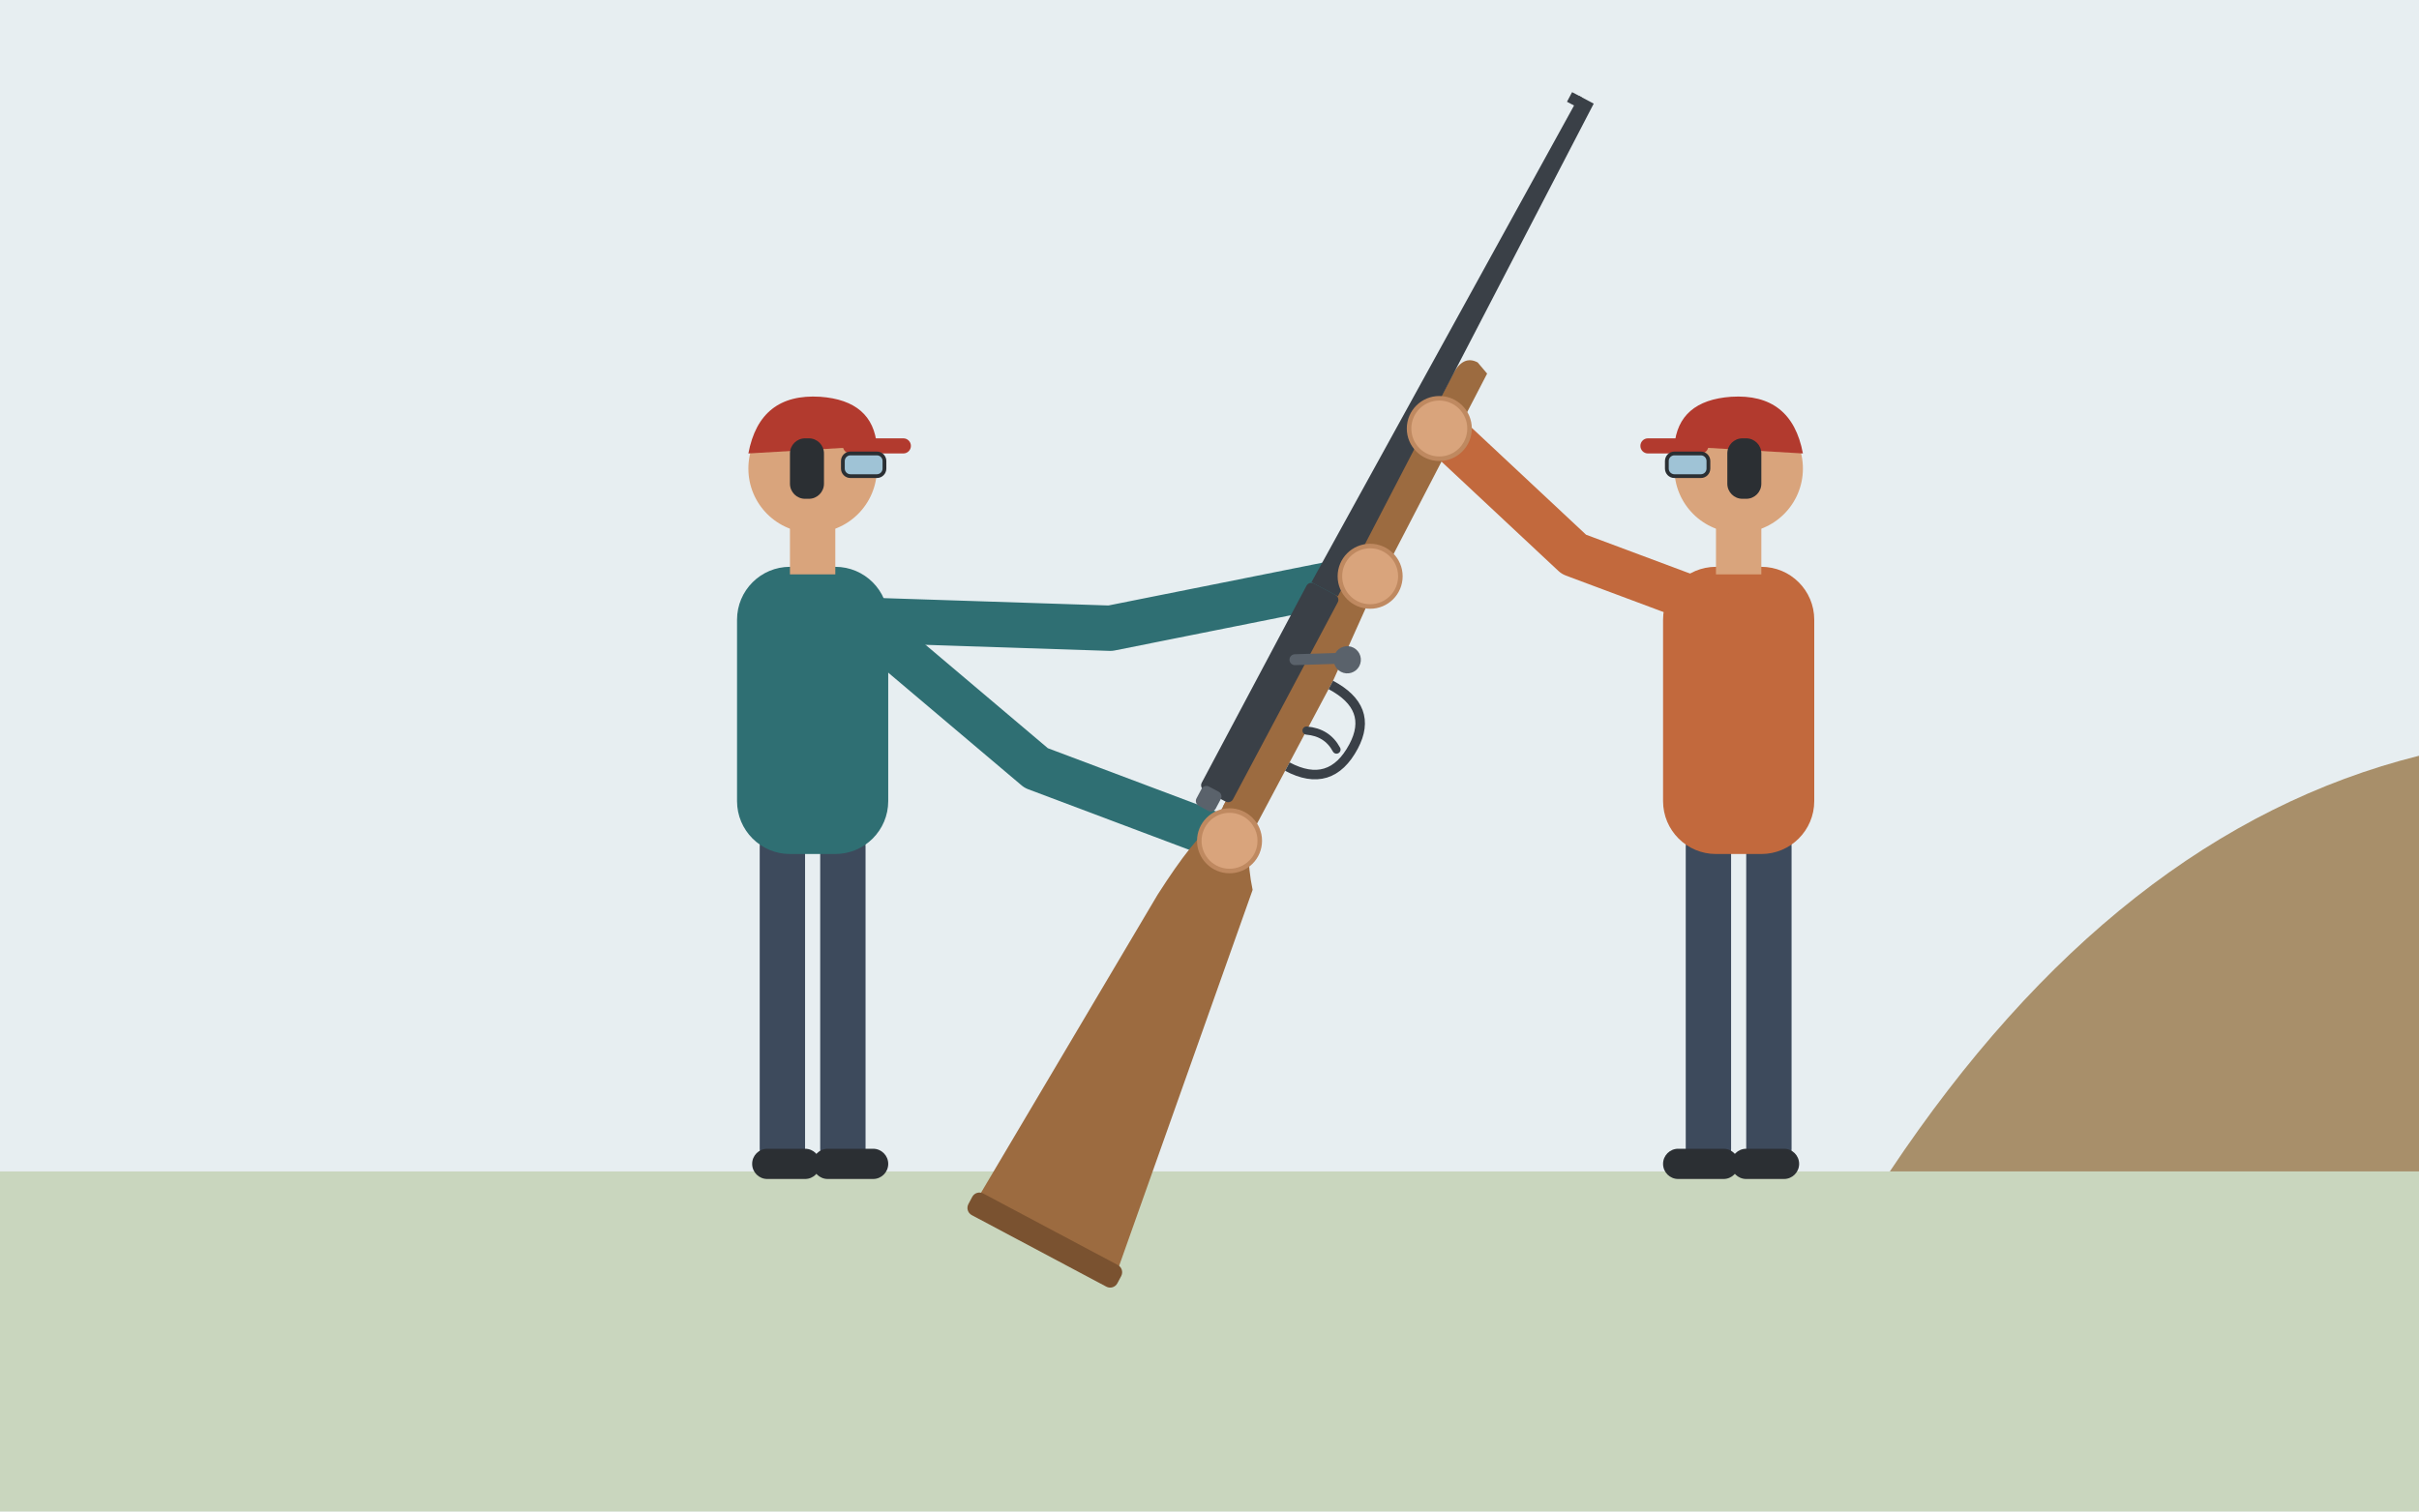
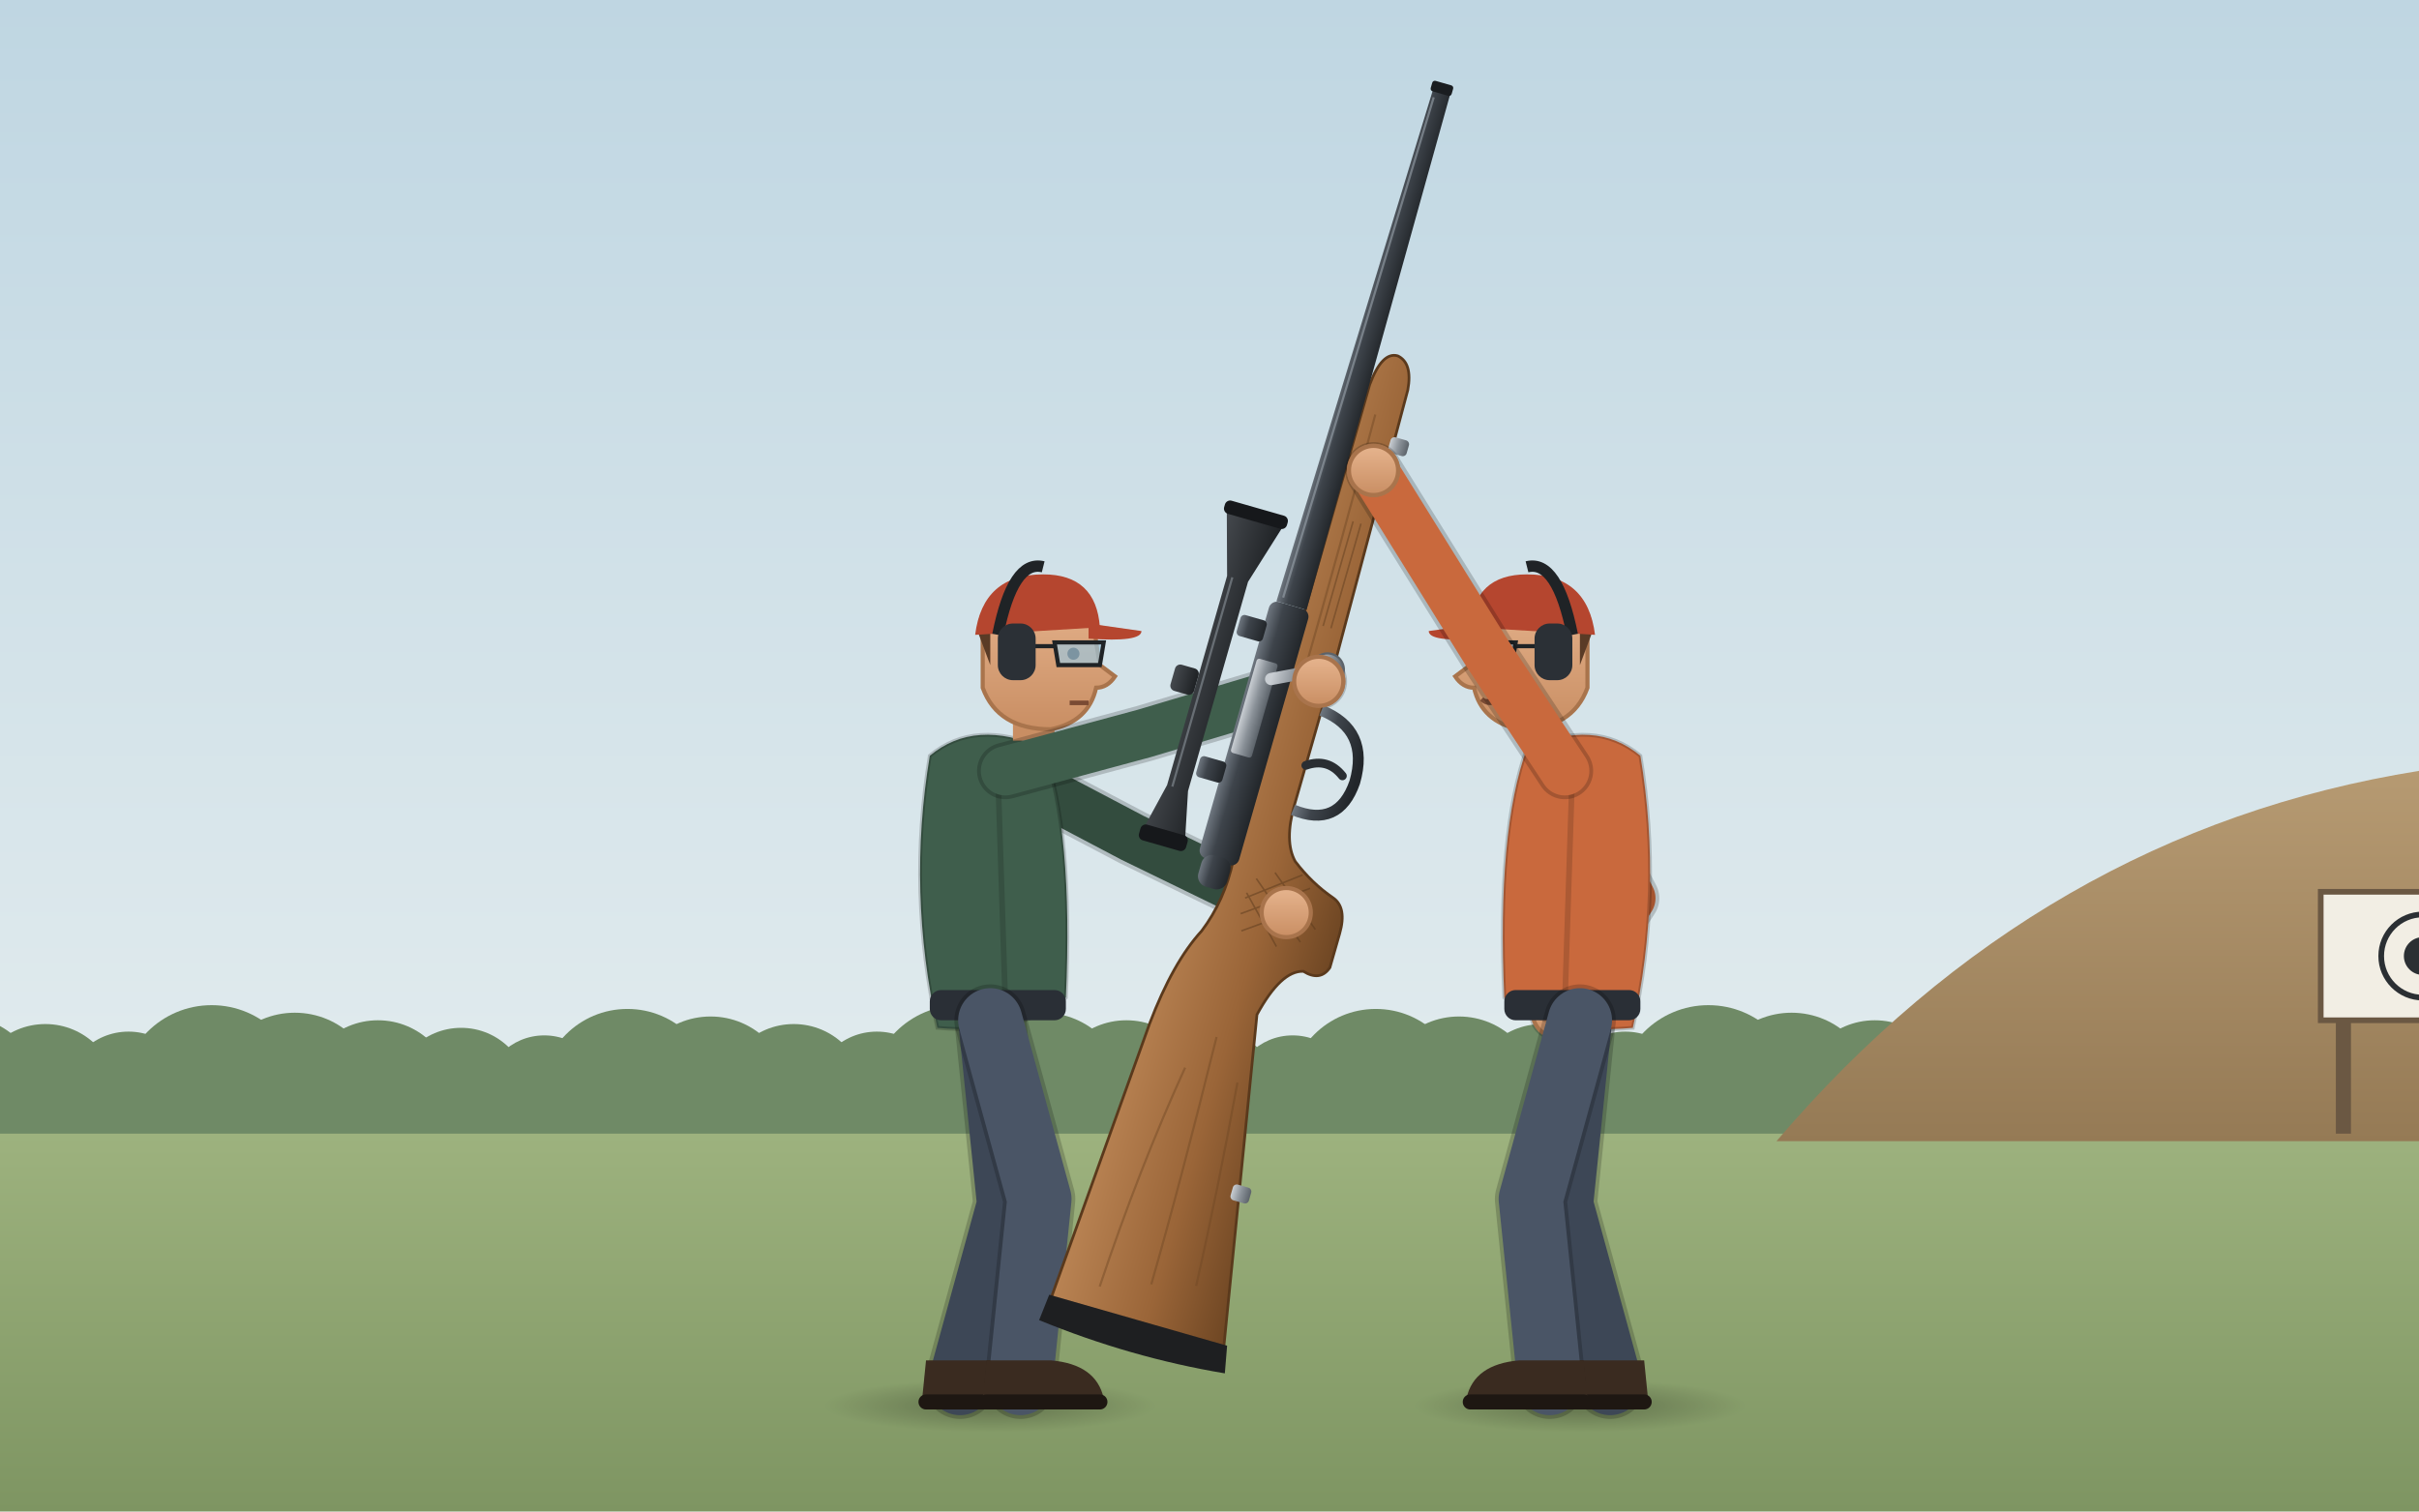
<svg xmlns="http://www.w3.org/2000/svg" viewBox="0 0 640 400" role="img" aria-label="Illustration: one shooter hands a rifle to another">
-   <rect width="640" height="400" fill="#E7EEF1" />
-   <rect x="0" y="310" width="640" height="90" fill="#C9D6BE" />
-   <path d="M500,310 Q560,220 640,200 L640,310Z" fill="#A88F6A" />
-   <g transform="translate(215 310) rotate(0) scale(1 1)">
-     <g transform="scale(1 1)">
-       <rect x="-14" y="-92" width="12" height="92" rx="6" fill="#3D4A5C" />
-       <rect x="2" y="-92" width="12" height="92" rx="6" fill="#3D4A5C" />
-       <rect x="-16" y="-6" width="18" height="8" rx="4" fill="#2B2F33" />
-       <rect x="0" y="-6" width="20" height="8" rx="4" fill="#2B2F33" />
-       <rect x="-20" y="-160" width="40" height="76" rx="14" fill="#2F6F73" />
-       <rect x="-6" y="-172" width="12" height="14" fill="#D9A47C" />
-       <circle cx="0" cy="-186" r="17" fill="#D9A47C" />
-       <path d="M-17,-190 Q-14,-206 2,-205 Q16,-204 17,-192 Z" fill="#B23A2E" />
-       <rect x="8" y="-194" width="18" height="4" rx="2" fill="#B23A2E" />
-       <rect x="-6" y="-194" width="9" height="16" rx="4" fill="#2B2F33" />
-       <rect x="8" y="-190" width="11" height="6" rx="2" fill="#9FC3D6" stroke="#2B2F33" stroke-width="1" />
-       <path d="M8,-150 L59.15,-106.75 L110.3,-87.5" stroke="#2F6F73" stroke-width="12" stroke-linecap="round" stroke-linejoin="round" fill="none" />
-       <path d="M10,-146 L78.75,-143.75 L147.5,-157.5" stroke="#2F6F73" stroke-width="12" stroke-linecap="round" stroke-linejoin="round" fill="none" />
-     </g>
+   <defs>
+     <linearGradient id="sky" x1="0" y1="0" x2="0" y2="1">
+       <stop offset="0" stop-color="#BFD6E2" />
+       <stop offset="1" stop-color="#EEF3F2" />
+     </linearGradient>
+     <linearGradient id="grass" x1="0" y1="0" x2="0" y2="1">
+       <stop offset="0" stop-color="#9DB27E" />
+       <stop offset="1" stop-color="#7E9562" />
+     </linearGradient>
+     <linearGradient id="bermG" x1="0" y1="0" x2="0" y2="1">
+       <stop offset="0" stop-color="#B69A72" />
+       <stop offset="1" stop-color="#957A55" />
+     </linearGradient>
+     <linearGradient id="wood" x1="0" y1="0" x2="0" y2="1">
+       <stop offset="0" stop-color="#B98353" />
+       <stop offset=".55" stop-color="#9A6538" />
+       <stop offset="1" stop-color="#6E4623" />
+     </linearGradient>
+     <linearGradient id="metal" x1="0" y1="0" x2="0" y2="1">
+       <stop offset="0" stop-color="#6E767F" />
+       <stop offset=".35" stop-color="#3E444B" />
+       <stop offset="1" stop-color="#22262A" />
+     </linearGradient>
+     <linearGradient id="steel" x1="0" y1="0" x2="0" y2="1">
+       <stop offset="0" stop-color="#C9CED3" />
+       <stop offset=".5" stop-color="#8A9198" />
+       <stop offset="1" stop-color="#5C636A" />
+     </linearGradient>
+     <linearGradient id="polymer" x1="0" y1="0" x2="0" y2="1">
+       <stop offset="0" stop-color="#45494E" />
+       <stop offset="1" stop-color="#1E2124" />
+     </linearGradient>
+     <linearGradient id="skin" x1="0" y1="0" x2="0" y2="1">
+       <stop offset="0" stop-color="#E6B48E" />
+       <stop offset="1" stop-color="#C98E63" />
+     </linearGradient>
+     <linearGradient id="brass" x1="0" y1="0" x2="0" y2="1">
+       <stop offset="0" stop-color="#F0D27A" />
+       <stop offset=".5" stop-color="#C9A13E" />
+       <stop offset="1" stop-color="#8E6F22" />
+     </linearGradient>
+     <linearGradient id="copper" x1="0" y1="0" x2="0" y2="1">
+       <stop offset="0" stop-color="#E3A07A" />
+       <stop offset="1" stop-color="#A55A33" />
+     </linearGradient>
+     <linearGradient id="bench" x1="0" y1="0" x2="0" y2="1">
+       <stop offset="0" stop-color="#A88A64" />
+       <stop offset="1" stop-color="#7C6244" />
+     </linearGradient>
+     <linearGradient id="wall" x1="0" y1="0" x2="0" y2="1">
+       <stop offset="0" stop-color="#EFE7DA" />
+       <stop offset="1" stop-color="#E0D5C4" />
+     </linearGradient>
+     <radialGradient id="shadow">
+       <stop offset="0" stop-color="#000" stop-opacity=".28" />
+       <stop offset="1" stop-color="#000" stop-opacity="0" />
+     </radialGradient>
+   </defs>
+   <rect width="640" height="400" fill="url(#sky)" />
+   <circle cx="-10" cy="290" r="21" fill="#6F8A66" />
+   <circle cx="12" cy="290" r="19" fill="#6F8A66" />
+   <circle cx="34" cy="290" r="17" fill="#6F8A66" />
+   <circle cx="56" cy="290" r="24" fill="#6F8A66" />
+   <circle cx="78" cy="290" r="22" fill="#6F8A66" />
+   <circle cx="100" cy="290" r="20" fill="#6F8A66" />
+   <circle cx="122" cy="290" r="18" fill="#6F8A66" />
+   <circle cx="144" cy="290" r="16" fill="#6F8A66" />
+   <circle cx="166" cy="290" r="23" fill="#6F8A66" />
+   <circle cx="188" cy="290" r="21" fill="#6F8A66" />
+   <circle cx="210" cy="290" r="19" fill="#6F8A66" />
+   <circle cx="232" cy="290" r="17" fill="#6F8A66" />
+   <circle cx="254" cy="290" r="24" fill="#6F8A66" />
+   <circle cx="276" cy="290" r="22" fill="#6F8A66" />
+   <circle cx="298" cy="290" r="20" fill="#6F8A66" />
+   <circle cx="320" cy="290" r="18" fill="#6F8A66" />
+   <circle cx="342" cy="290" r="16" fill="#6F8A66" />
+   <circle cx="364" cy="290" r="23" fill="#6F8A66" />
+   <circle cx="386" cy="290" r="21" fill="#6F8A66" />
+   <circle cx="408" cy="290" r="19" fill="#6F8A66" />
+   <circle cx="430" cy="290" r="17" fill="#6F8A66" />
+   <circle cx="452" cy="290" r="24" fill="#6F8A66" />
+   <circle cx="474" cy="290" r="22" fill="#6F8A66" />
+   <circle cx="496" cy="290" r="20" fill="#6F8A66" />
+   <circle cx="518" cy="290" r="18" fill="#6F8A66" />
+   <circle cx="540" cy="290" r="16" fill="#6F8A66" />
+   <circle cx="562" cy="290" r="23" fill="#6F8A66" />
+   <circle cx="584" cy="290" r="21" fill="#6F8A66" />
+   <circle cx="606" cy="290" r="19" fill="#6F8A66" />
+   <circle cx="628" cy="290" r="17" fill="#6F8A66" />
+   <circle cx="650" cy="290" r="24" fill="#6F8A66" />
+   <rect x="0" y="292" width="640" height="12" fill="#6F8A66" />
+   <rect x="0" y="300" width="640" height="100" fill="url(#grass)" />
+   <path d="M470,302 Q540,220 640,204 L640,302 Z" fill="url(#bermG)" />
+   <rect x="618" y="266" width="4" height="34" fill="#6B5843" />
+   <rect x="660" y="266" width="4" height="34" fill="#6B5843" />
+   <rect x="614" y="236" width="54" height="34" fill="#F2EEE4" stroke="#6B5843" stroke-width="1.5" />
+   <circle cx="641" cy="253" r="11" fill="none" stroke="#2B2F33" stroke-width="1.5" />
+   <circle cx="641" cy="253" r="5" fill="#2B2F33" />
+   <ellipse cx="262" cy="372" rx="44" ry="7" fill="url(#shadow)" />
+   <ellipse cx="418" cy="372" rx="44" ry="7" fill="url(#shadow)" />
+   <g transform="translate(262 372) rotate(0) scale(1 1)">
+     <path d="M0.0,-102.0 L5.0,-53.3 L-8.0,-6.0" fill="none" stroke="#00000030" stroke-width="19" stroke-linecap="round" stroke-linejoin="round" />
+     <path d="M0.0,-102.0 L5.0,-53.3 L-8.0,-6.0" fill="none" stroke="#3D4756" stroke-width="17" stroke-linecap="round" stroke-linejoin="round" />
+     <g transform="translate(-8 -6) rotate(0) scale(1 1)">
+       <path d="M-9,-6 L8,-6 Q20,-5 22,4 L-10,4 Z" fill="#3A2B20" />
+       <rect x="-11" y="3" width="34" height="4" rx="2" fill="#1E1712" />
+     </g>
+     <path d="M4.0,-168.0 L37.6,-150.3 L78.3,-130.5" fill="none" stroke="#00000030" stroke-width="15" stroke-linecap="round" stroke-linejoin="round" />
+     <path d="M4.0,-168.0 L37.6,-150.3 L78.3,-130.5" fill="none" stroke="#334C3E" stroke-width="13" stroke-linecap="round" stroke-linejoin="round" />
+     <circle cx="78.3" cy="-130.5" r="6.5" fill="url(#skin)" stroke="#A9744C" stroke-width="1.1" />
+     <g transform="translate(0 -102) rotate(0) scale(1 1)">
+       <path d="M-16,-70 Q-4,-80 14,-72 Q22,-50 20,-6 Q8,4 -14,2 Q-22,-34 -16,-70 Z" fill="#3F5E4C" stroke="#00000030" stroke-width="1" />
+       <path d="M2,-66 L4,-4" stroke="#00000025" stroke-width="1.5" />
+       <rect x="-16" y="-8" width="36" height="8" rx="3" fill="#2A2F36" />
+     </g>
+     <path d="M0.0,-102.0 L13.0,-54.7 L8.0,-6.0" fill="none" stroke="#00000030" stroke-width="19" stroke-linecap="round" stroke-linejoin="round" />
+     <path d="M0.0,-102.0 L13.0,-54.7 L8.0,-6.0" fill="none" stroke="#4A5566" stroke-width="17" stroke-linecap="round" stroke-linejoin="round" />
+     <g transform="translate(8 -6) rotate(0) scale(1 1)">
+       <path d="M-9,-6 L8,-6 Q20,-5 22,4 L-10,4 Z" fill="#3A2B20" />
+       <rect x="-11" y="3" width="34" height="4" rx="2" fill="#1E1712" />
+     </g>
+     <g transform="translate(12.0 -198.0) rotate(0.0) scale(1 1)">
+       <rect x="-6" y="10" width="11" height="12" fill="#C98E63" />
+       <path d="M-14,-4 Q-15,-18 0,-19 Q15,-19 16,-4 L17,2 L21,5 Q19,8 16,8 Q14,17 4,19 Q-10,19 -14,8 Z" fill="url(#skin)" stroke="#A9744C" stroke-width="1.1" />
+       <path d="M-15,-6 Q-16,-12 -12,-14 L-12,2 Z" fill="#5A3B26" />
+       <path d="M-16,-6 Q-14,-22 2,-22 Q16,-22 17,-8 Z" fill="#B5462F" />
+       <path d="M14,-9 L28,-7 Q28,-4 14,-5 Z" fill="#B5462F" />
+       <circle cx="10" cy="-1" r="1.6" fill="#2A1E16" />
+       <path d="M9,12 Q12,12 14,12" fill="none" stroke="#7A4B33" stroke-width="1.2" />
+       <path d="M5,-4 L18,-4 L17,2 L6,2 Z" fill="#9FC7DC" fill-opacity=".7" stroke="#1F2326" stroke-width="1.1" />
+       <line x1="-4" y1="-3" x2="5" y2="-3" stroke="#1F2326" stroke-width="1.1" />
+       <path d="M-10,-6 Q-6,-26 2,-24" fill="none" stroke="#1F2326" stroke-width="3" />
+       <rect x="-10" y="-9" width="10" height="15" rx="4" fill="#2B3036" />
+     </g>
+     <path d="M4.0,-168.0 L40.7,-177.9 L86.9,-191.7" fill="none" stroke="#00000030" stroke-width="15" stroke-linecap="round" stroke-linejoin="round" />
+     <path d="M4.0,-168.0 L40.7,-177.9 L86.9,-191.7" fill="none" stroke="#3F5E4C" stroke-width="13" stroke-linecap="round" stroke-linejoin="round" />
+     <circle cx="86.9" cy="-191.7" r="6.5" fill="url(#skin)" stroke="#A9744C" stroke-width="1.1" />
  </g>
-   <g transform="translate(460 310) rotate(0) scale(1 1)">
-     <g transform="scale(-1 1)">
-       <rect x="-14" y="-92" width="12" height="92" rx="6" fill="#3D4A5C" />
-       <rect x="2" y="-92" width="12" height="92" rx="6" fill="#3D4A5C" />
-       <rect x="-16" y="-6" width="18" height="8" rx="4" fill="#2B2F33" />
-       <rect x="0" y="-6" width="20" height="8" rx="4" fill="#2B2F33" />
-       <rect x="-20" y="-160" width="40" height="76" rx="14" fill="#C2693D" />
-       <rect x="-6" y="-172" width="12" height="14" fill="#D9A47C" />
-       <circle cx="0" cy="-186" r="17" fill="#D9A47C" />
-       <path d="M-17,-190 Q-14,-206 2,-205 Q16,-204 17,-192 Z" fill="#B23A2E" />
-       <rect x="8" y="-194" width="18" height="4" rx="2" fill="#B23A2E" />
-       <rect x="-6" y="-194" width="9" height="16" rx="4" fill="#2B2F33" />
-       <rect x="8" y="-190" width="11" height="6" rx="2" fill="#9FC3D6" stroke="#2B2F33" stroke-width="1" />
-       <path d="M8,-150 L43.6,-163.3 L79.2,-196.6" stroke="#C2693D" stroke-width="12" stroke-linecap="round" stroke-linejoin="round" fill="none" />
-     </g>
+   <g transform="translate(334 206) rotate(-74) scale(0.72 0.72)">
+     <path d="M-205,-22 L-98,-15 Q-74,-13 -60,-6 Q-47,-1 -32,-2 L150,-2 Q163,-1 163,5 Q162,11 152,12 L44,14 L-6,14 Q-20,14 -26,20 Q-32,28 -35,37 Q-37,43 -47,43 L-60,43 Q-66,41 -64,34 Q-66,26 -84,22 L-205,44 Z" fill="url(#wood)" stroke="#5A391C" stroke-width="1" />
+     <path d="M-196,-6 Q-150,-4 -110,2 M-190,12 Q-150,12 -96,10 M-186,28 Q-150,26 -110,22 M40,4 Q90,4 140,3" fill="none" stroke="#6E4623" stroke-width=".8" opacity=".45" />
+     <path d="M-56,8 L-40,30 M-50,6 L-34,28 M-44,6 L-30,24 M-58,22 L-42,6 M-54,30 L-36,8 M-48,34 L-32,14" stroke="#5A391C" stroke-width=".6" opacity=".5" />
+     <path d="M60,6 L100,6 M60,9 L100,9" stroke="#5A391C" stroke-width=".6" opacity=".45" />
+     <path d="M-214,-24 L-204,-23 L-204,45 L-214,47 Q-218,12 -214,-24Z" fill="#1E1F21" />
+     <rect x="-152" y="31" width="6" height="7" rx="1.5" fill="url(#steel)" />
+     <rect x="128" y="11" width="6" height="7" rx="1.5" fill="url(#steel)" />
+     <rect x="-34" y="-15" width="98" height="15" rx="3" fill="url(#metal)" />
+     <path d="M64,-13 L262,-9.5 L262,-3 L64,-1.5 Z" fill="url(#metal)" />
+     <rect x="260" y="-10.5" width="4" height="8" rx="1" fill="#1A1D20" />
+     <line x1="66" y1="-11" x2="258" y2="-8.5" stroke="#9AA3AC" stroke-width=".8" opacity=".6" />
+     <path d="M-8,14 Q-10,32 8,33 Q28,33 30,14" fill="none" stroke="url(#metal)" stroke-width="4" />
+     <path d="M9,14 Q14,21 9,28" fill="none" stroke="#2A2E32" stroke-width="3.2" stroke-linecap="round" />
+     <rect x="6" y="-14" width="36" height="8" rx="1" fill="url(#steel)" />
+     <rect x="-44" y="-13" width="12" height="11" rx="4" fill="url(#metal)" />
+     <path d="M36,-7 L44,9" stroke="url(#steel)" stroke-width="4.5" stroke-linecap="round" />
+     <circle cx="45" cy="12" r="6" fill="url(#steel)" stroke="#5C636A" stroke-width=".8" />
+     <rect x="-6" y="-24" width="8" height="10" rx="1.5" fill="url(#metal)" />
+     <rect x="48" y="-24" width="8" height="10" rx="1.5" fill="url(#metal)" />
+     <path d="M-30,-37 L-12,-33 L68,-33 L92,-40 L92,-18 L68,-25 L-12,-25 L-30,-21 Z" fill="url(#polymer)" />
+     <rect x="-34" y="-38" width="6" height="18" rx="2" fill="#16181B" />
+     <rect x="90" y="-41" width="5" height="24" rx="2" fill="#16181B" />
+     <rect x="22" y="-42" width="10" height="9" rx="2" fill="url(#polymer)" />
+     <line x1="-12" y1="-31" x2="68" y2="-31" stroke="#8A929A" stroke-width=".8" opacity=".6" />
  </g>
-   <g transform="translate(335 195) rotate(-62) scale(0.72 0.72)">
-     <path d="M-200,-14 L-70,-8 Q-45,-6 -38,-2 L-28,-2 L-28,10 Q-40,12 -52,22 L-200,44 Q-206,15 -200,-14Z" fill="#9C6B40" />
-     <rect x="-206" y="-16" width="9" height="62" rx="3" fill="#7A5230" />
-     <path d="M-30,-2 L150,-2 Q158,-2 158,4 L156,9 L60,10 L30,12 L-30,12Z" fill="#9C6B40" />
-     <rect x="-28" y="-13" width="86" height="13" rx="2" fill="#3A4047" />
-     <path d="M58,-12 L262,-9 L262,-3 L58,-1Z" fill="#3A4047" />
-     <rect x="258" y="-12" width="4" height="4" fill="#3A4047" />
-     <path d="M-6,12 Q-6,30 12,30 Q28,30 28,12" fill="none" stroke="#3A4047" stroke-width="3.5" />
-     <path d="M9,12 Q12,19 8,25" fill="none" stroke="#3A4047" stroke-width="3" stroke-linecap="round" />
-     <rect x="-34" y="-12" width="8" height="8" rx="2" fill="#5A626B" />
-     <path d="M30,-4 L38,10" stroke="#5A626B" stroke-width="4" stroke-linecap="round" />
-     <circle cx="39" cy="13" r="5" fill="#5A626B" />
+   <g transform="translate(418 372) rotate(0) scale(-1 1)">
+     <path d="M0.0,-102.0 L5.0,-53.3 L-8.0,-6.0" fill="none" stroke="#00000030" stroke-width="19" stroke-linecap="round" stroke-linejoin="round" />
+     <path d="M0.0,-102.0 L5.0,-53.3 L-8.0,-6.0" fill="none" stroke="#3D4756" stroke-width="17" stroke-linecap="round" stroke-linejoin="round" />
+     <g transform="translate(-8 -6) rotate(0) scale(1 1)">
+       <path d="M-9,-6 L8,-6 Q20,-5 22,4 L-10,4 Z" fill="#3A2B20" />
+       <rect x="-11" y="3" width="34" height="4" rx="2" fill="#1E1712" />
+     </g>
+     <path d="M4.0,-168.0 L-13.5,-134.3 L6.0,-104.0" fill="none" stroke="#00000030" stroke-width="15" stroke-linecap="round" stroke-linejoin="round" />
+     <path d="M4.0,-168.0 L-13.5,-134.3 L6.0,-104.0" fill="none" stroke="#A55530" stroke-width="13" stroke-linecap="round" stroke-linejoin="round" />
+     <circle cx="6.0" cy="-104.0" r="6.5" fill="url(#skin)" stroke="#A9744C" stroke-width="1.1" />
+     <g transform="translate(0 -102) rotate(0) scale(1 1)">
+       <path d="M-16,-70 Q-4,-80 14,-72 Q22,-50 20,-6 Q8,4 -14,2 Q-22,-34 -16,-70 Z" fill="#C9693D" stroke="#00000030" stroke-width="1" />
+       <path d="M2,-66 L4,-4" stroke="#00000025" stroke-width="1.5" />
+       <rect x="-16" y="-8" width="36" height="8" rx="3" fill="#2A2F36" />
+     </g>
+     <path d="M0.0,-102.0 L13.0,-54.7 L8.0,-6.0" fill="none" stroke="#00000030" stroke-width="19" stroke-linecap="round" stroke-linejoin="round" />
+     <path d="M0.0,-102.0 L13.0,-54.7 L8.0,-6.0" fill="none" stroke="#4A5566" stroke-width="17" stroke-linecap="round" stroke-linejoin="round" />
+     <g transform="translate(8 -6) rotate(0) scale(1 1)">
+       <path d="M-9,-6 L8,-6 Q20,-5 22,4 L-10,4 Z" fill="#3A2B20" />
+       <rect x="-11" y="3" width="34" height="4" rx="2" fill="#1E1712" />
+     </g>
+     <g transform="translate(12.0 -198.0) rotate(0.0) scale(1 1)">
+       <rect x="-6" y="10" width="11" height="12" fill="#C98E63" />
+       <path d="M-14,-4 Q-15,-18 0,-19 Q15,-19 16,-4 L17,2 L21,5 Q19,8 16,8 Q14,17 4,19 Q-10,19 -14,8 Z" fill="url(#skin)" stroke="#A9744C" stroke-width="1.1" />
+       <path d="M-15,-6 Q-16,-12 -12,-14 L-12,2 Z" fill="#5A3B26" />
+       <path d="M-16,-6 Q-14,-22 2,-22 Q16,-22 17,-8 Z" fill="#B5462F" />
+       <path d="M14,-9 L28,-7 Q28,-4 14,-5 Z" fill="#B5462F" />
+       <circle cx="10" cy="-1" r="1.6" fill="#2A1E16" />
+       <path d="M9,11 Q12,13 14,11" fill="#7A3B2A" stroke="#7A4B33" stroke-width="1.2" />
+       <path d="M5,-4 L18,-4 L17,2 L6,2 Z" fill="#9FC7DC" fill-opacity=".7" stroke="#1F2326" stroke-width="1.1" />
+       <line x1="-4" y1="-3" x2="5" y2="-3" stroke="#1F2326" stroke-width="1.1" />
+       <path d="M-10,-6 Q-6,-26 2,-24" fill="none" stroke="#1F2326" stroke-width="3" />
+       <rect x="-10" y="-9" width="10" height="15" rx="4" fill="#2B3036" />
+     </g>
+     <path d="M4.0,-168.0 L24.9,-199.7 L54.6,-247.5" fill="none" stroke="#00000030" stroke-width="15" stroke-linecap="round" stroke-linejoin="round" />
+     <path d="M4.0,-168.0 L24.9,-199.7 L54.6,-247.5" fill="none" stroke="#C9693D" stroke-width="13" stroke-linecap="round" stroke-linejoin="round" />
+     <circle cx="54.6" cy="-247.5" r="6.5" fill="url(#skin)" stroke="#A9744C" stroke-width="1.1" />
  </g>
-   <circle cx="325.3" cy="222.5" r="8" fill="#D9A47C" stroke="#BF8960" stroke-width="1.2" />
-   <circle cx="362.5" cy="152.5" r="8" fill="#D9A47C" stroke="#BF8960" stroke-width="1.2" />
-   <circle cx="380.8" cy="113.4" r="8" fill="#D9A47C" stroke="#BF8960" stroke-width="1.2" />
+   <circle cx="340.3" cy="241.5" r="6.5" fill="url(#skin)" stroke="#A9744C" stroke-width="1.1" />
+   <circle cx="348.9" cy="180.3" r="6.5" fill="url(#skin)" stroke="#A9744C" stroke-width="1.1" />
+   <circle cx="363.4" cy="124.5" r="6.5" fill="url(#skin)" stroke="#A9744C" stroke-width="1.1" />
</svg>
